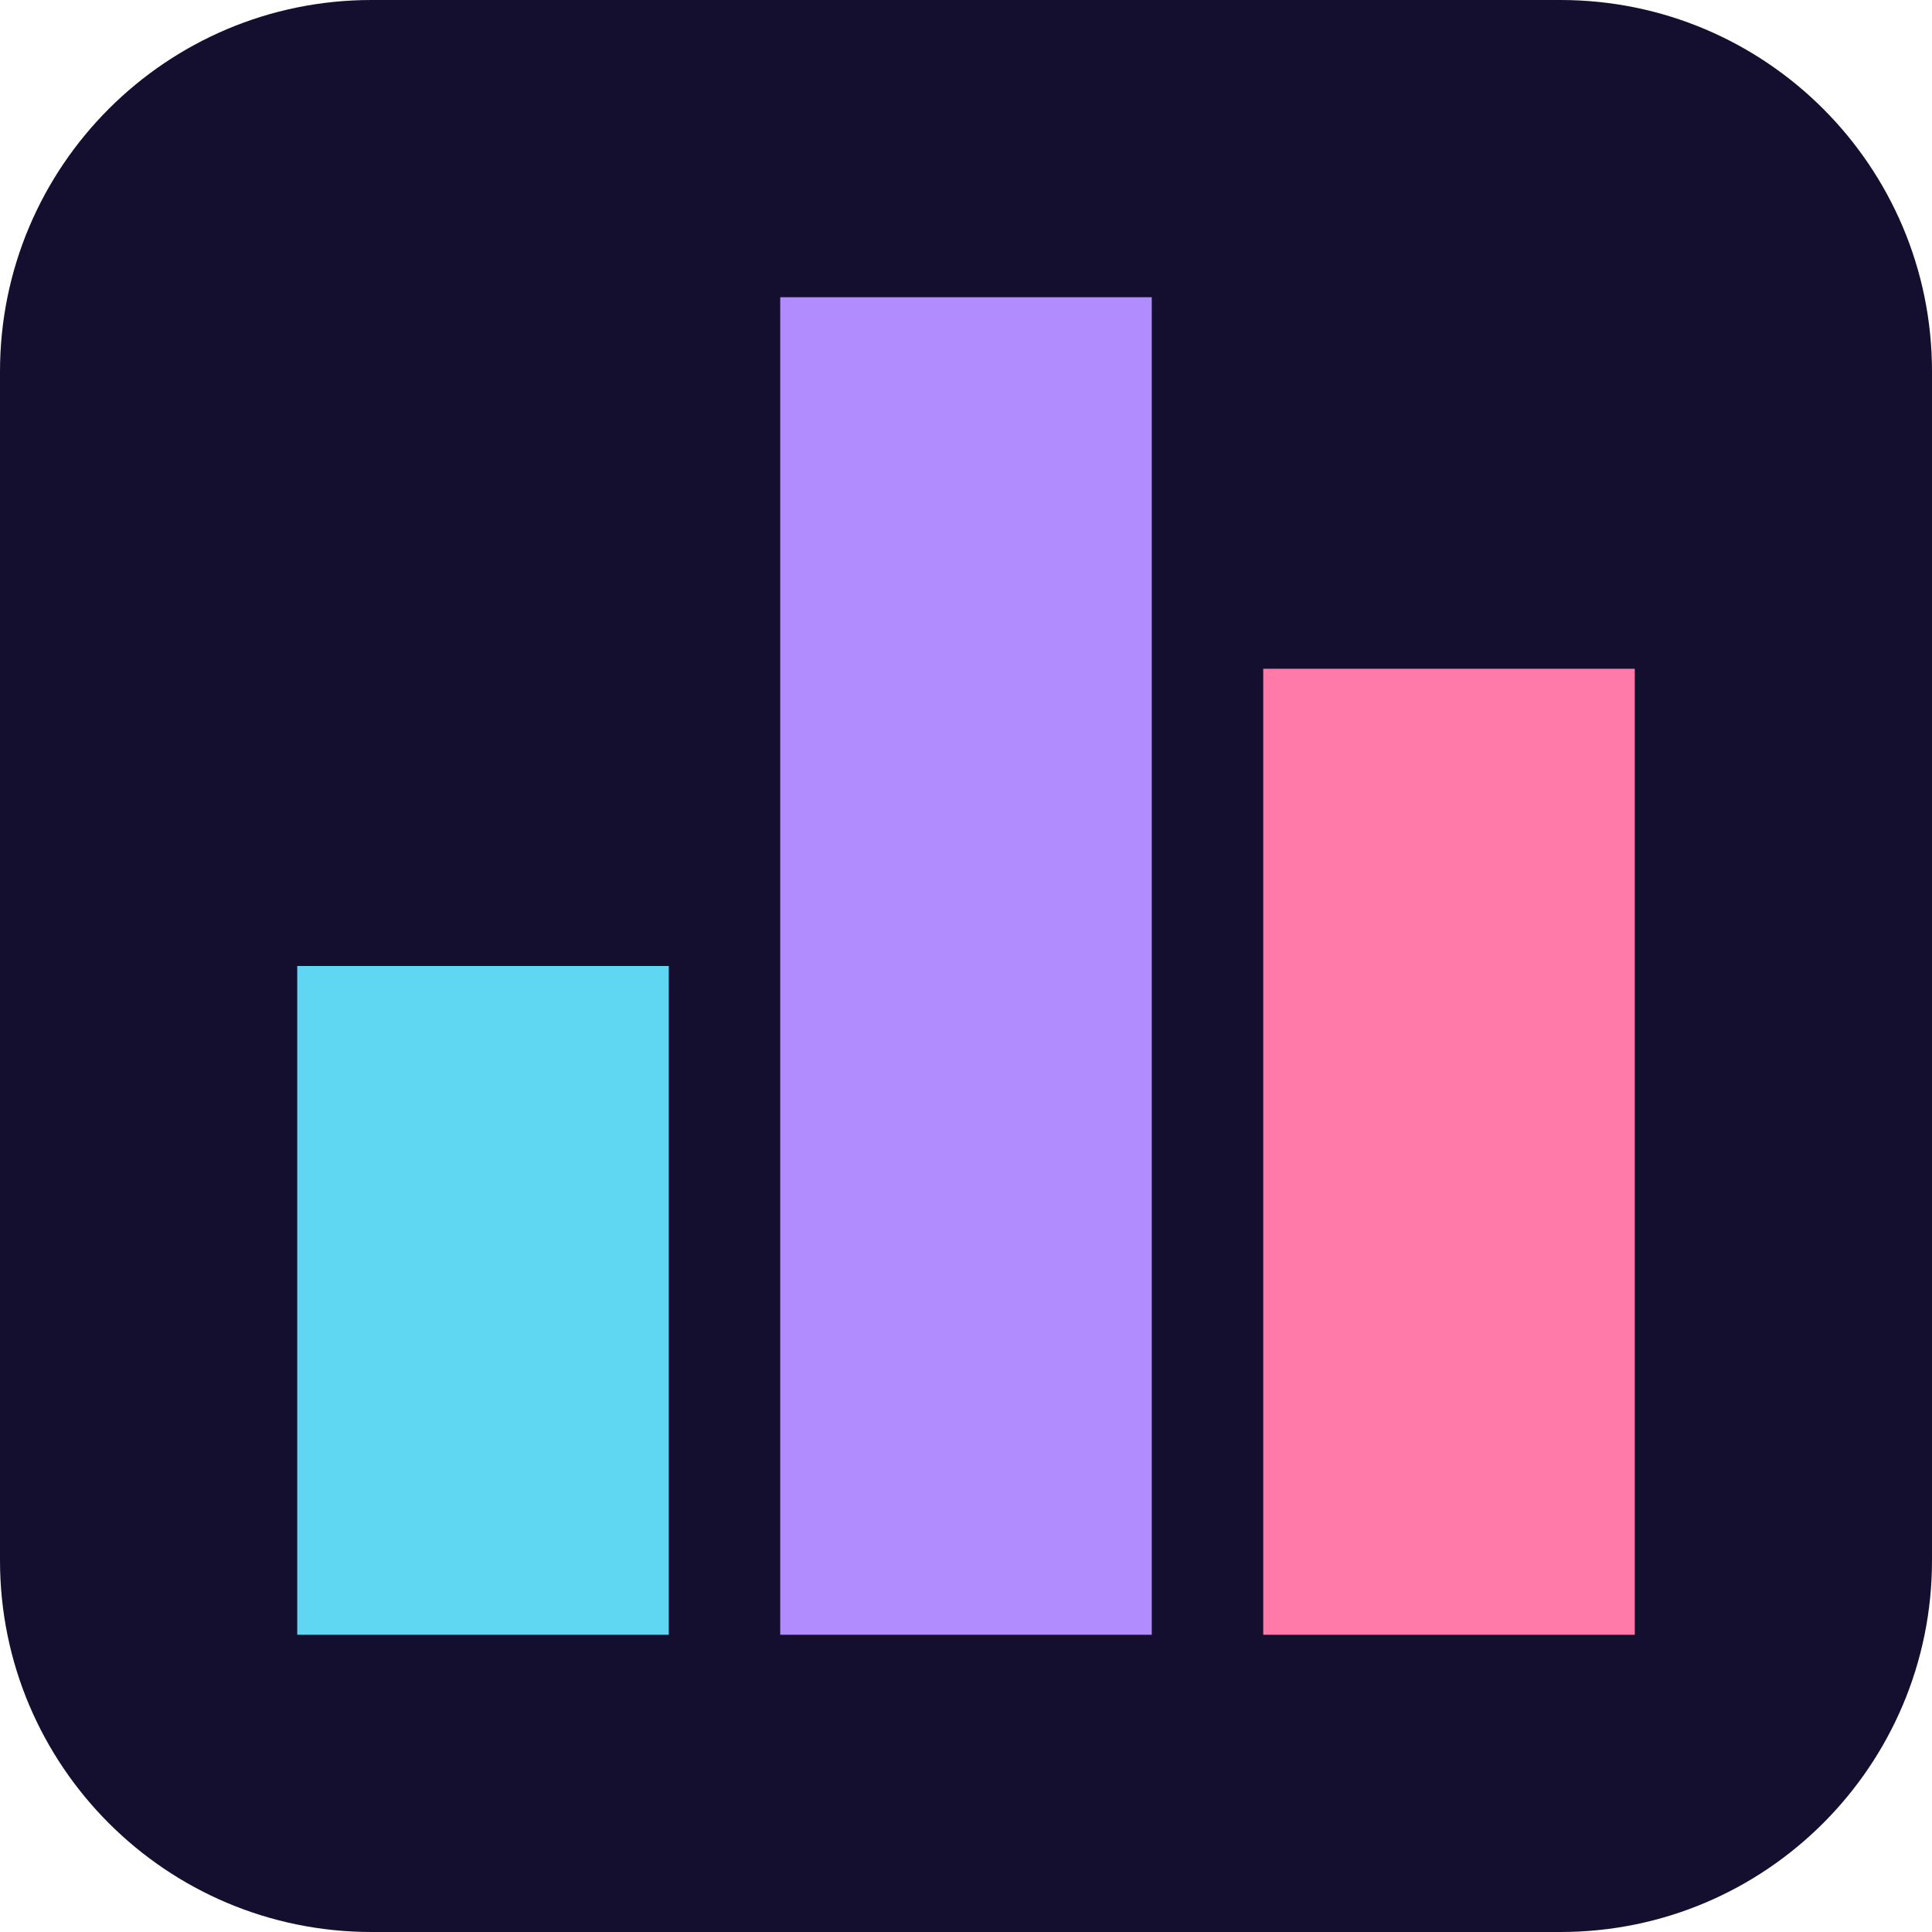
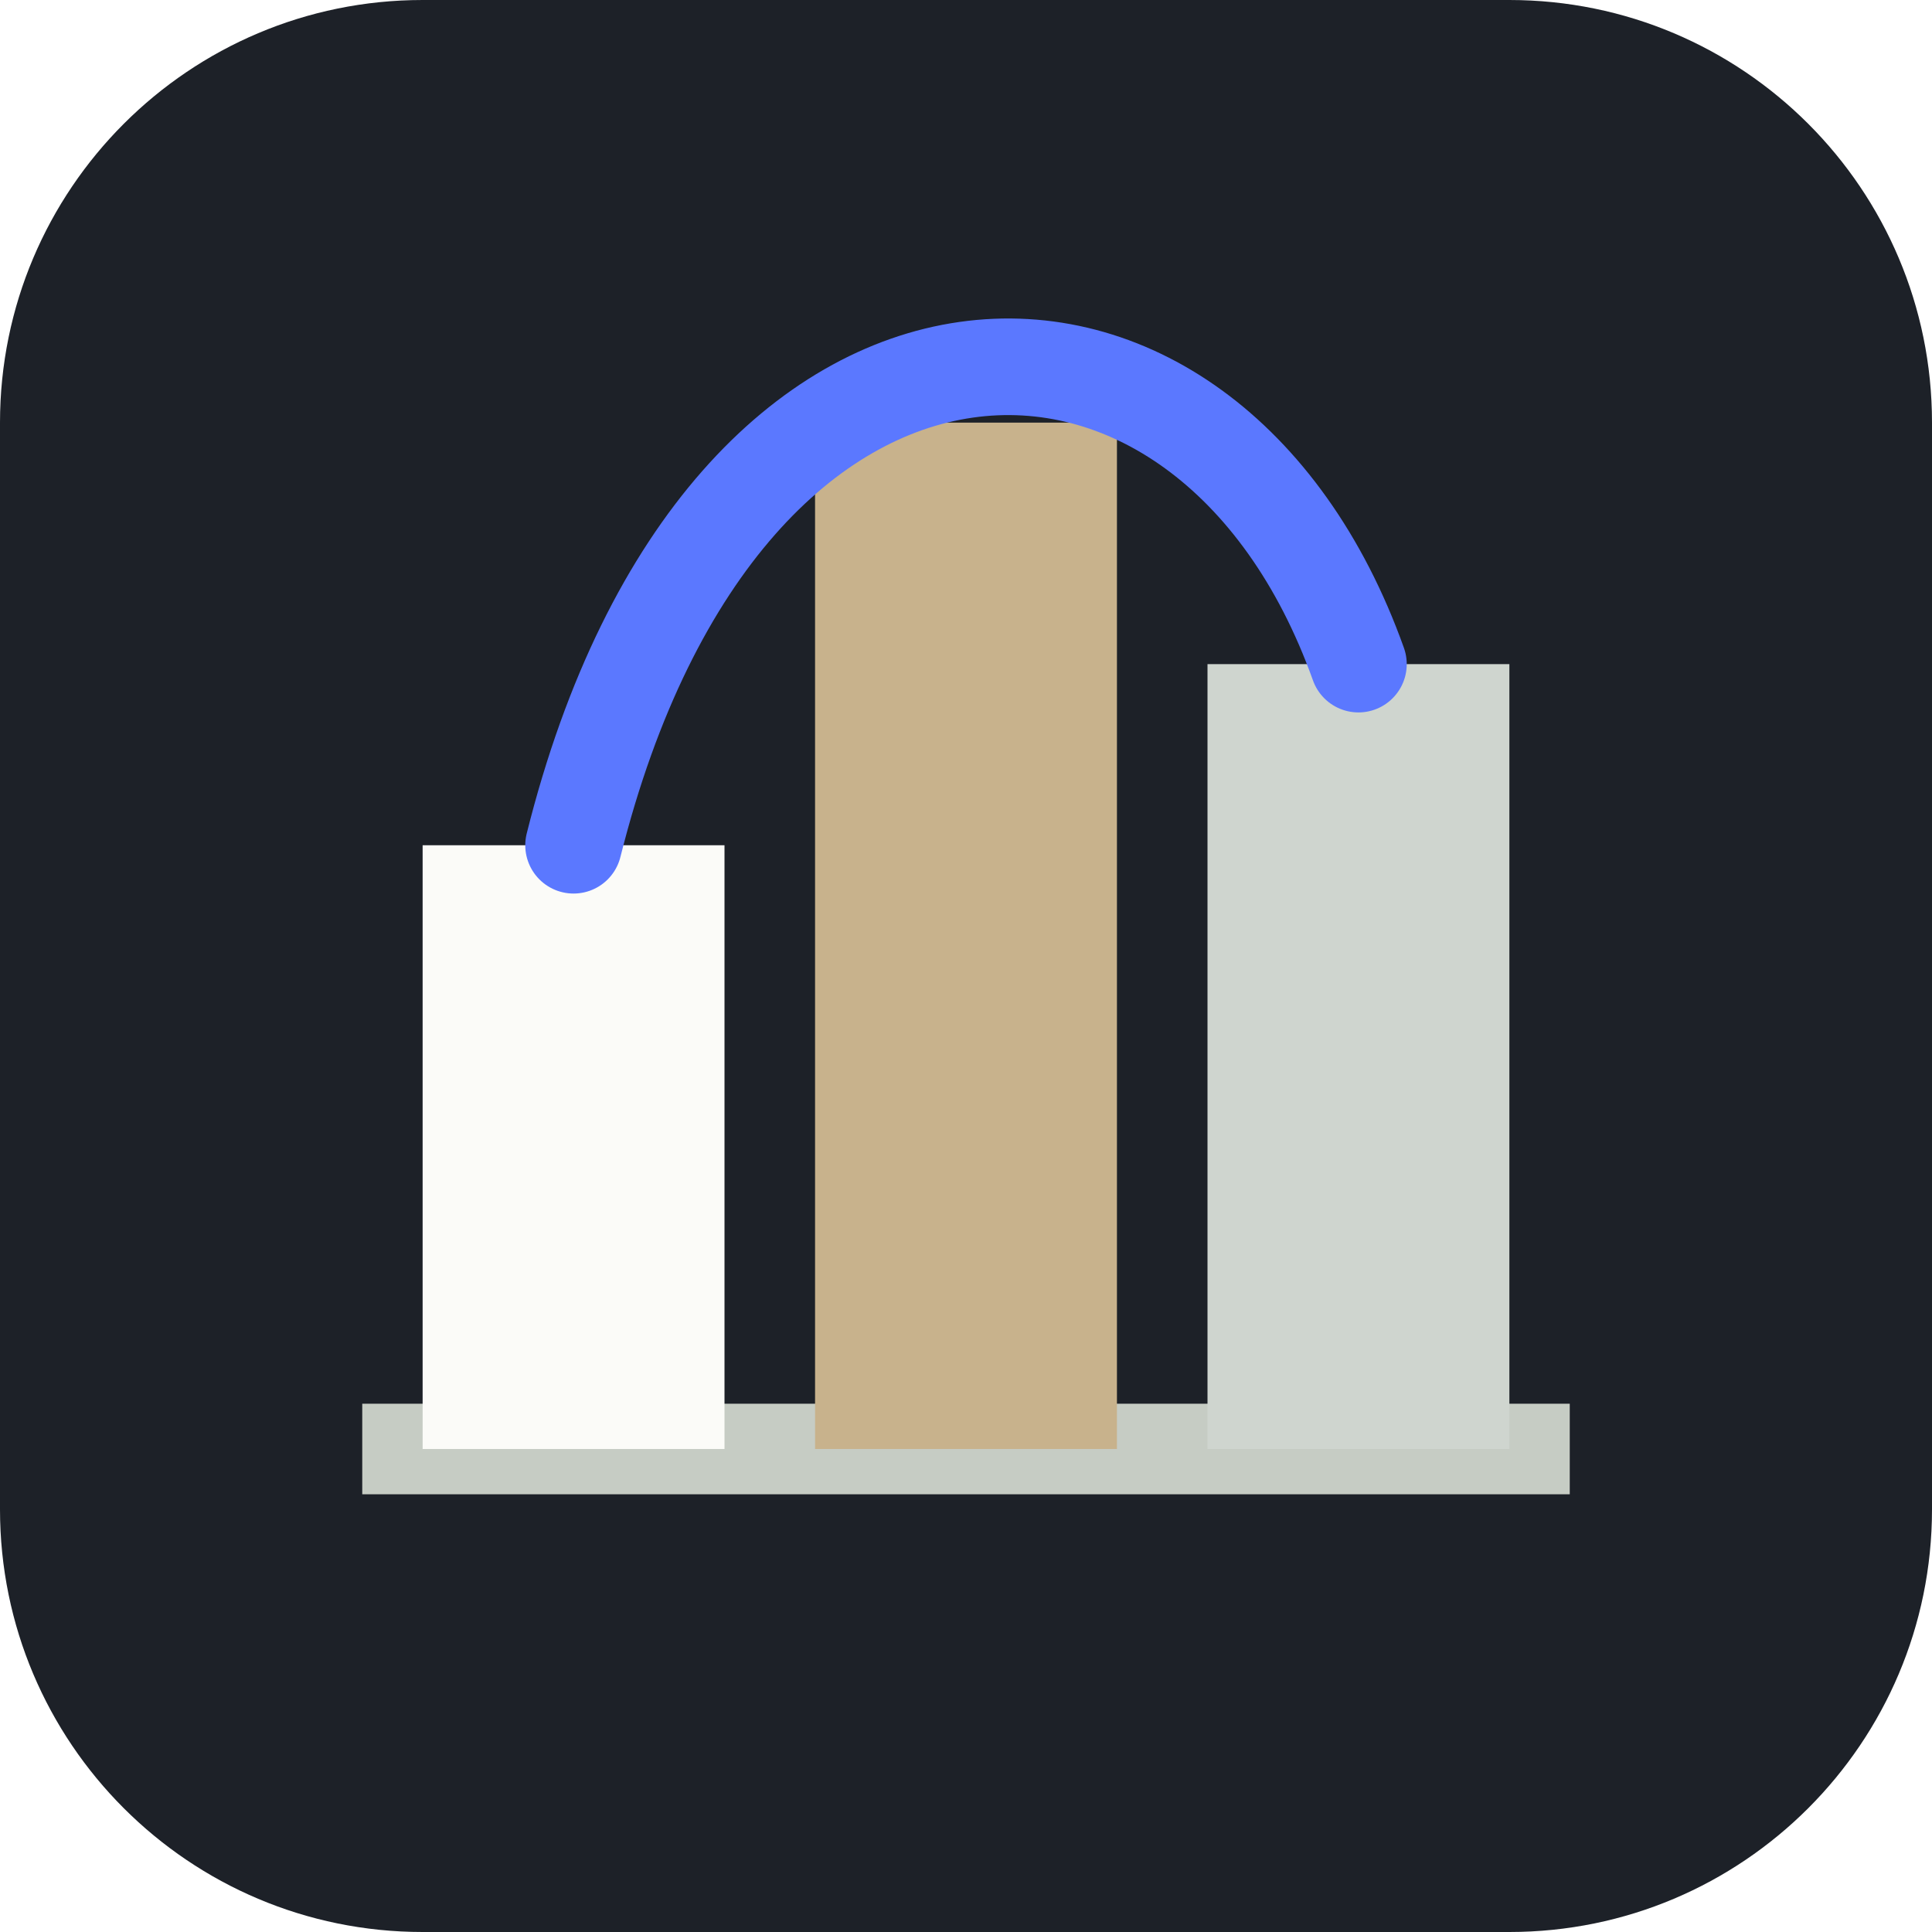
- <svg xmlns="http://www.w3.org/2000/svg" viewBox="0 0 26 26">
-   <rect width="26" height="26" rx="5" fill="#140f2e" />
-   <rect x="4" y="13" width="5" height="9" fill="#5fd6f2" />
-   <rect x="10.5" y="4" width="5" height="18" fill="#b18cff" />
-   <rect x="17" y="9" width="5" height="13" fill="#ff7aa8" />
+ <svg xmlns="http://www.w3.org/2000/svg" viewBox="0 0 32 32">
+   <rect width="32" height="32" rx="7" fill="#1d2128" />
+   <path d="M6 24h20" stroke="#c6ccc4" stroke-width="1.5" />
+   <rect x="7" y="14" width="5" height="10" fill="#fbfbf8" />
+   <rect x="13.5" y="7" width="5" height="17" fill="#c8b28c" />
+   <rect x="20" y="11" width="5" height="13" fill="#cfd5cf" />
+   <path d="M9.5 14 C 12 4, 20 4, 22.5 11" stroke="#5b78ff" stroke-width="1.6" fill="none" stroke-linecap="round" />
</svg>
